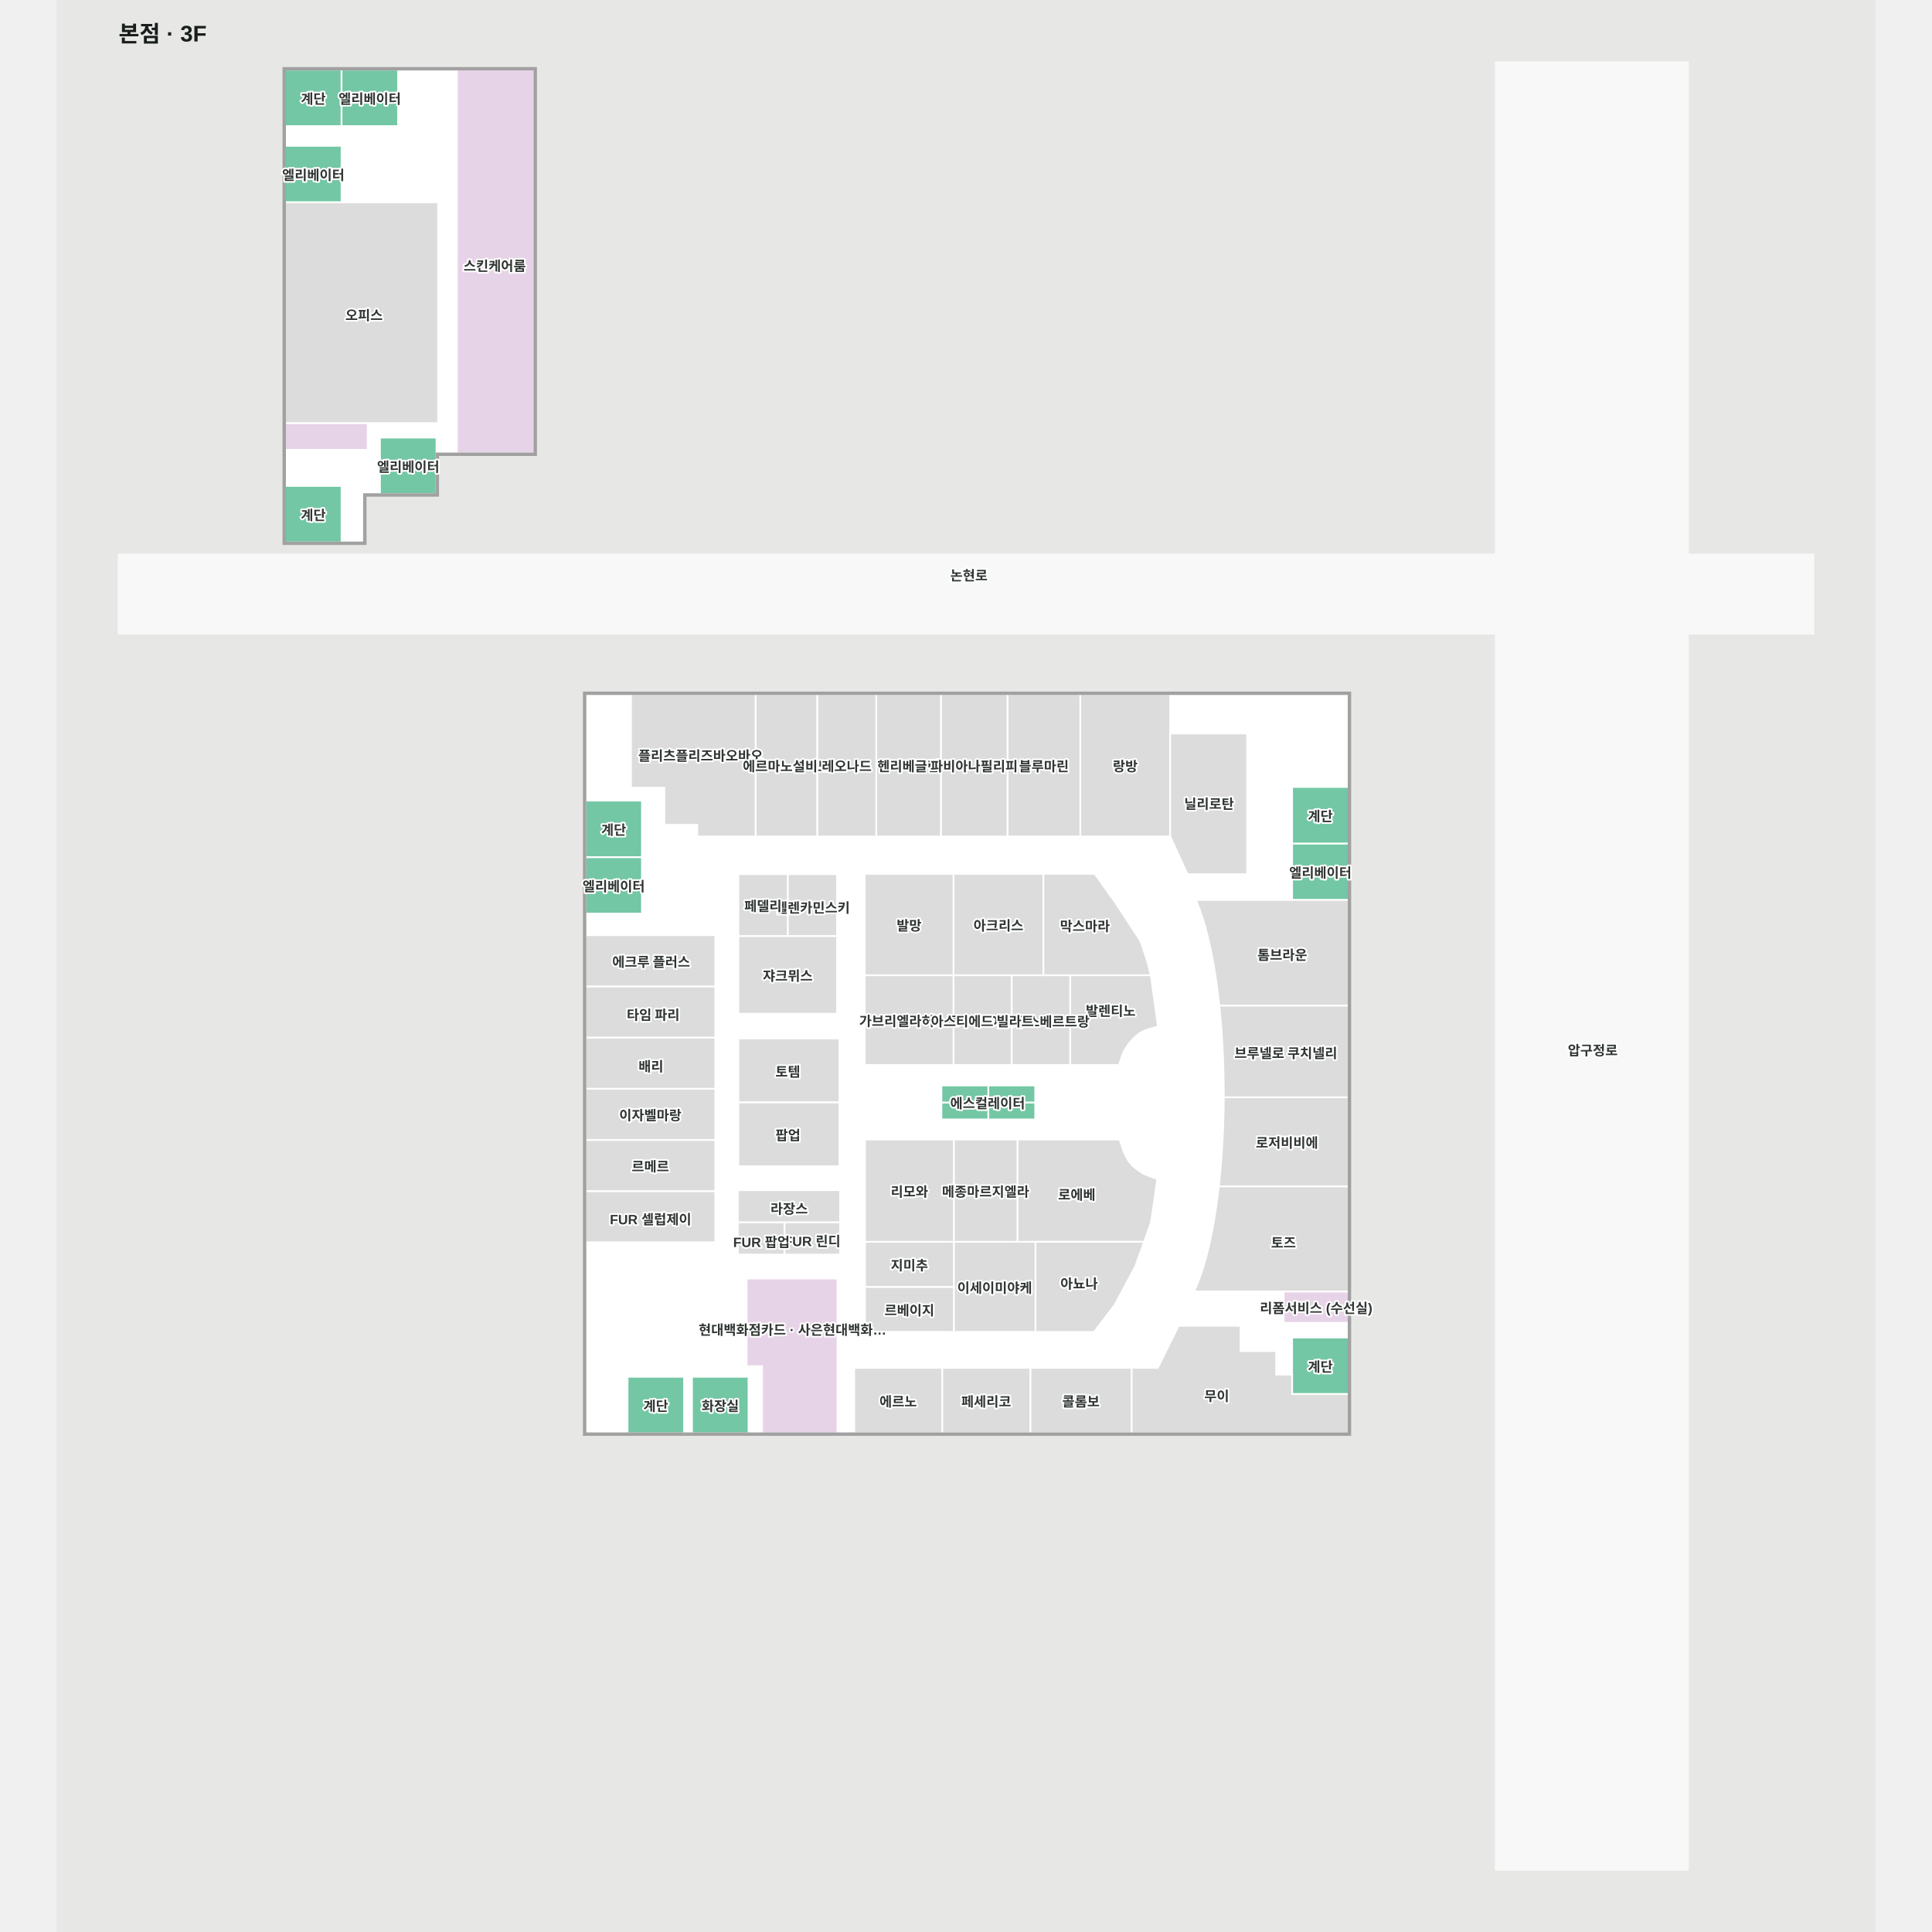
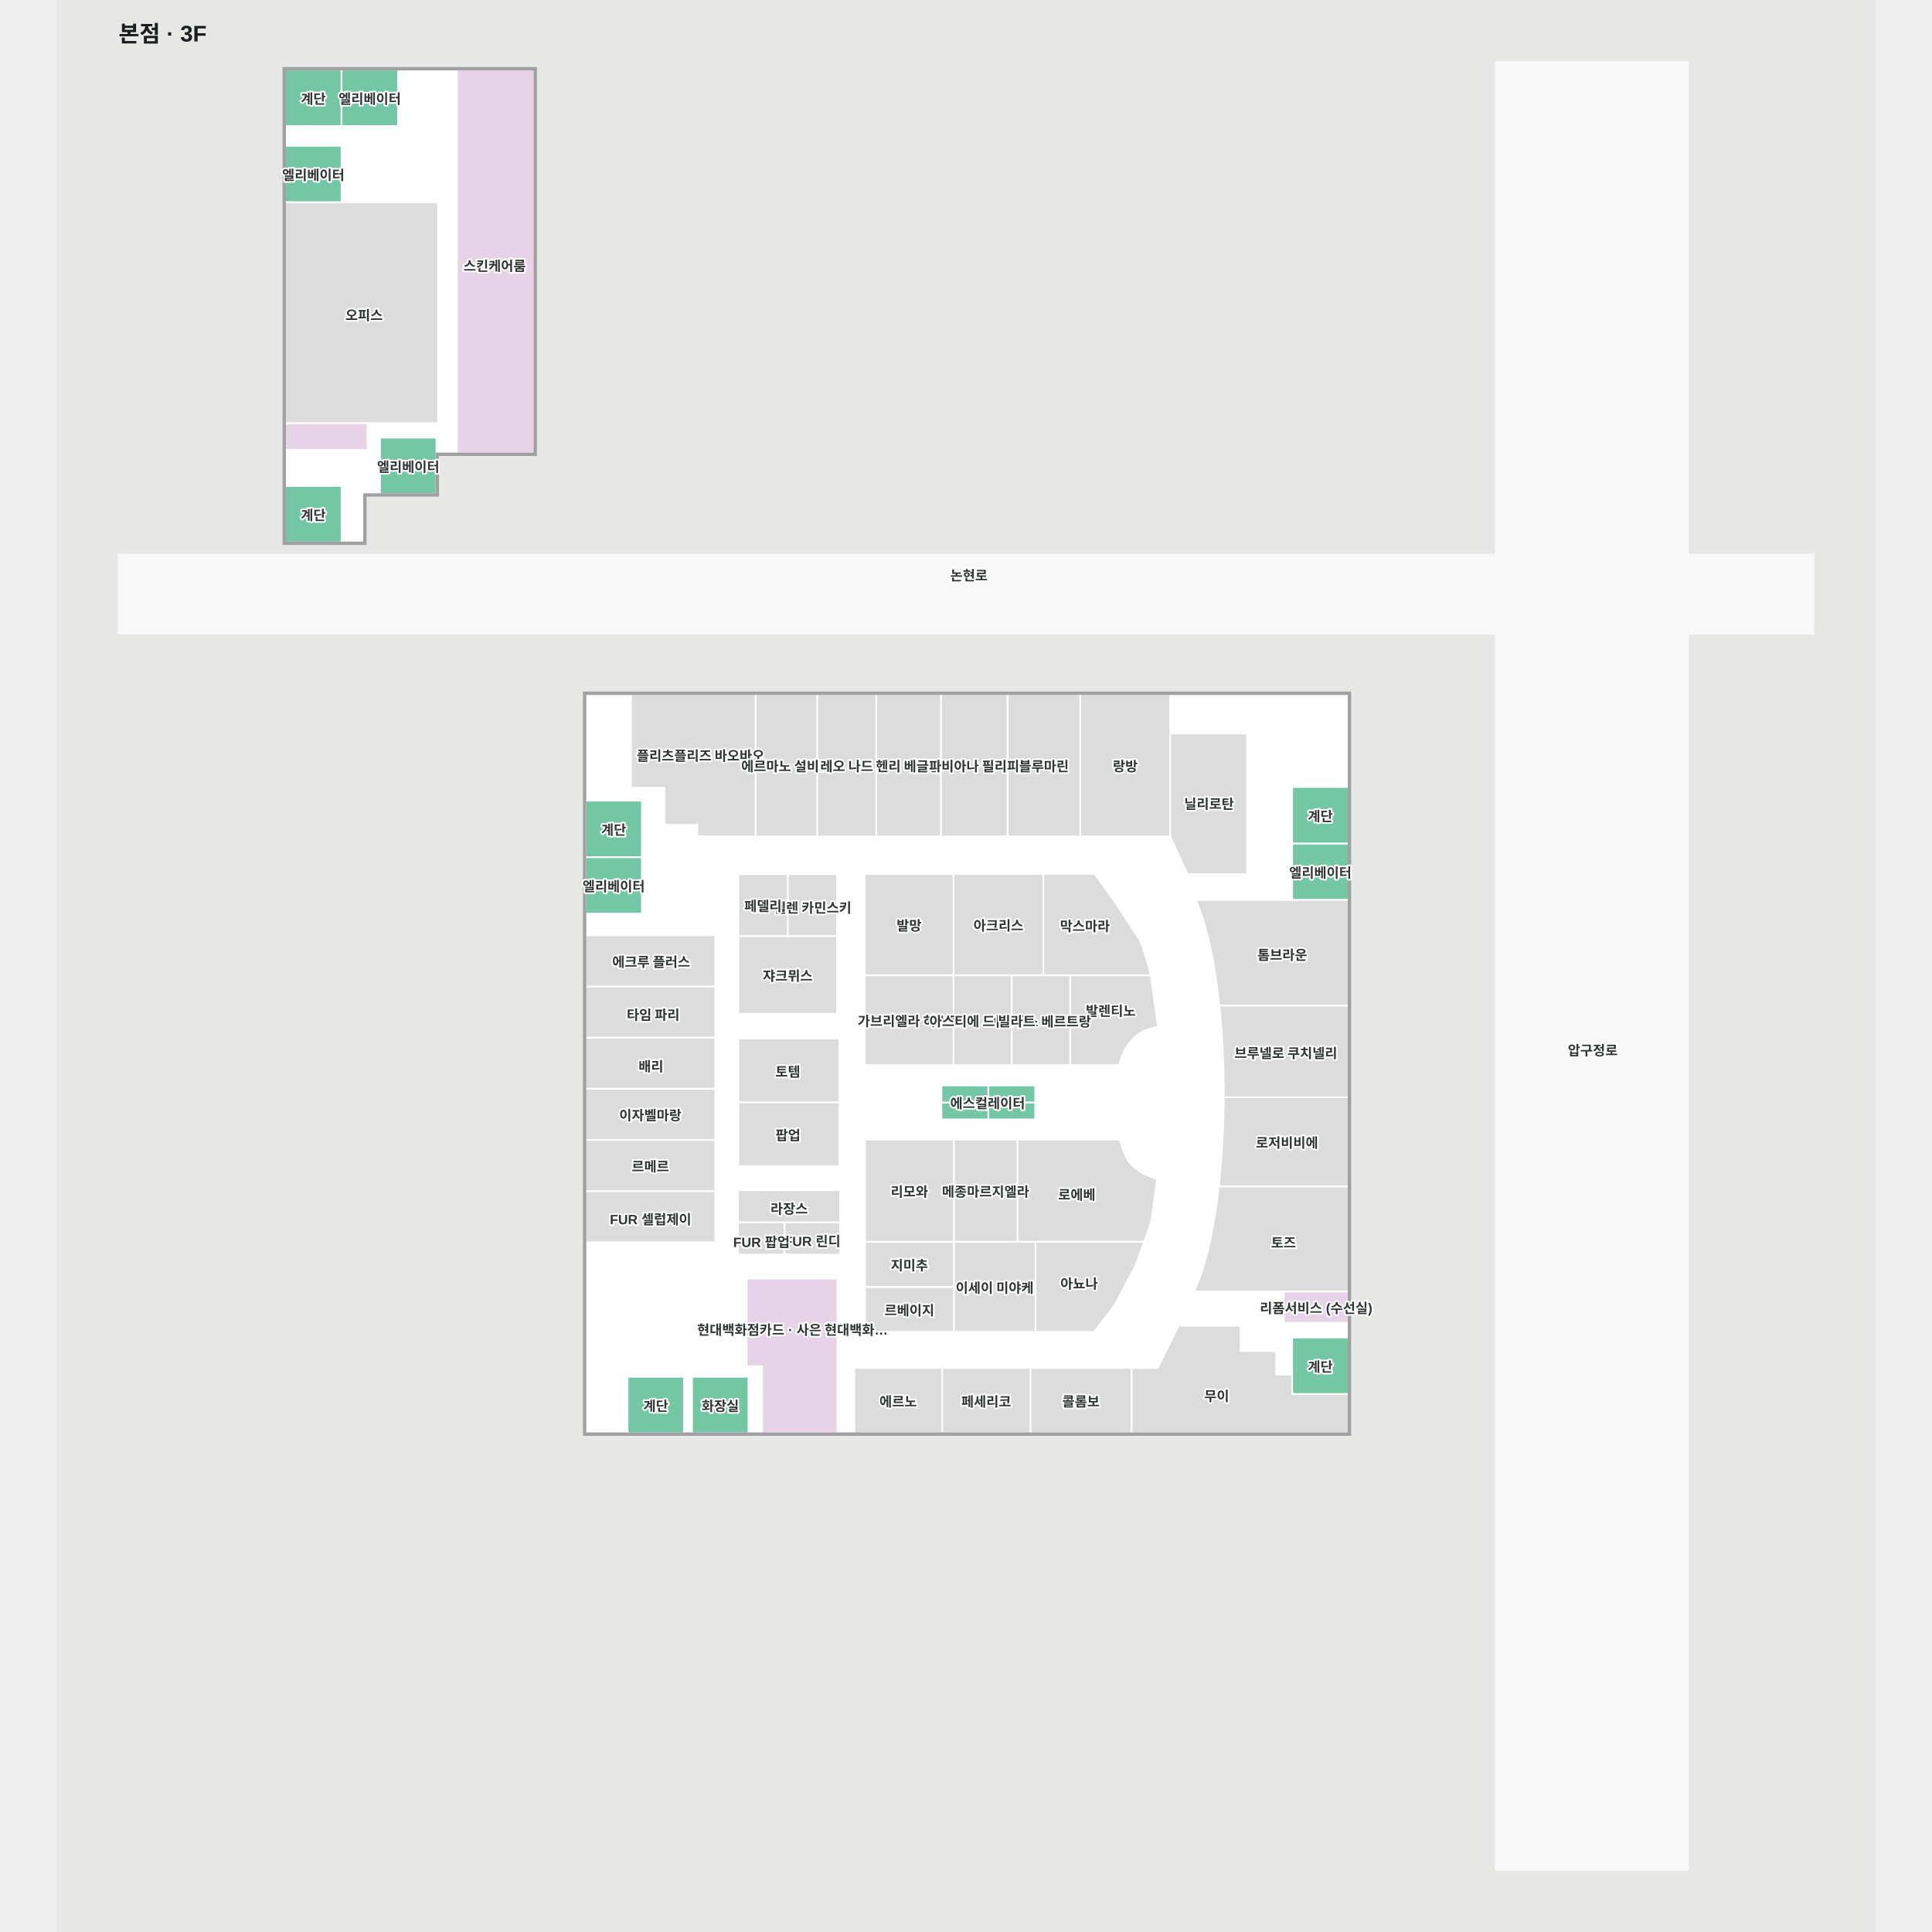
<svg xmlns="http://www.w3.org/2000/svg" viewBox="-55 -52.721 1610 1710" width="1200" height="1200" role="img" aria-labelledby="title desc">
  <rect x="-55" y="-52.721" width="1610" height="1710" fill="#e7e8e6" />
  <g>
    <polygon points="1218.92,2.28 1218.92,1602.28 1388.92,1602.28 1388.92,2.28" fill="#f8f8f8" fill-opacity="1" stroke="#f8f8f8" stroke-width="1.5" />
    <polygon points="217.16,384.61 281.32,384.61 281.32,348.61 367.99,348.61 367.99,8.88 147.31,8.88 147.31,427.38 217.16,427.38" fill="#ffffff" fill-opacity="1" stroke="#ffffff" stroke-width="1.5" />
    <polygon points="0.00,438.12 1500.00,438.12 1500.00,508.12 0.00,508.12" fill="#f8f8f8" fill-opacity="1" stroke="#f8f8f8" stroke-width="1.5" />
    <polygon points="1088.65,1215.87 413.20,1215.87 413.20,561.63 1088.65,561.63" fill="#ffffff" fill-opacity="1" stroke="#ffffff" stroke-width="1.5" />
  </g>
  <g>
    <polygon points="563.36,561.63 532.28,561.63 453.46,561.63 453.46,644.49 483.04,644.49 483.04,677.34 512.17,677.34 512.17,687.64 532.28,687.64 563.39,687.64 563.86,687.64 563.86,561.63" fill="#dcdcdc" fill-opacity="1" stroke="#ffffff" stroke-width="1.5" />
    <polygon points="1088.65,743.84 1038.65,743.84 1038.65,693.84 1088.65,693.84" fill="#73c7a4" fill-opacity="1" stroke="#ffffff" stroke-width="1.5" />
    <polygon points="1088.65,693.84 1038.65,693.84 1038.65,643.84 1088.65,643.84" fill="#73c7a4" fill-opacity="1" stroke="#ffffff" stroke-width="1.5" />
    <polygon points="463.18,755.91 413.18,755.91 413.18,705.91 463.18,705.91" fill="#73c7a4" fill-opacity="1" stroke="#ffffff" stroke-width="1.5" />
    <polygon points="463.18,705.91 413.18,705.91 413.18,655.91 463.18,655.91" fill="#73c7a4" fill-opacity="1" stroke="#ffffff" stroke-width="1.5" />
    <polygon points="1088.65,1181.14 1038.65,1181.14 1038.65,1131.14 1088.65,1131.14" fill="#73c7a4" fill-opacity="1" stroke="#ffffff" stroke-width="1.5" />
    <polygon points="896.50,1158.00 919.73,1158.00 938.20,1120.70 992.98,1120.70 992.98,1143.10 1024.52,1143.10 1024.52,1163.90 1038.65,1163.90 1038.65,1181.14 1088.65,1181.14 1088.65,1215.87 896.50,1215.87" fill="#dcdcdc" fill-opacity="1" stroke="#ffffff" stroke-width="1.5" />
    <polygon points="896.50,1158.00 806.92,1158.00 806.92,1215.87 896.50,1215.87" fill="#dcdcdc" fill-opacity="1" stroke="#ffffff" stroke-width="1.5" />
    <polygon points="806.92,1215.87 728.90,1215.87 728.90,1158.00 806.92,1158.00" fill="#dcdcdc" fill-opacity="1" stroke="#ffffff" stroke-width="1.5" />
    <polygon points="728.90,1215.87 651.10,1215.87 651.10,1158.00 728.90,1158.00" fill="#dcdcdc" fill-opacity="1" stroke="#ffffff" stroke-width="1.5" />
    <polygon points="555.82,1078.87 555.82,1156.47 569.52,1156.47 569.52,1215.87 636.22,1215.87 636.22,1156.47 636.22,1078.87" fill="#e7d3e7" fill-opacity="1" stroke="#ffffff" stroke-width="1.5" />
    <polygon points="1031.10,1118.07 1088.65,1118.07 1088.65,1090.31 1031.10,1090.31" fill="#e7d3e7" fill-opacity="1" stroke="#ffffff" stroke-width="1.5" />
    <polygon points="972.92,1004.43 971.46,1015.24 969.84,1025.66 968.06,1035.64 966.13,1045.14 964.06,1054.13 961.85,1062.58 959.52,1070.44 957.07,1077.69 954.52,1084.30 951.86,1090.24 951.83,1090.31 1088.65,1090.31 1088.65,997.28 973.74,997.28" fill="#dcdcdc" fill-opacity="1" stroke="#ffffff" stroke-width="1.5" />
    <polygon points="978.15,921.46 977.96,933.77 977.58,946.01 977.01,958.12 976.26,970.07 975.32,981.80 974.21,993.27 973.74,997.28 1088.65,997.28 1088.65,918.48 978.15,918.48" fill="#dcdcdc" fill-opacity="1" stroke="#ffffff" stroke-width="1.5" />
    <polygon points="974.21,837.31 975.32,848.78 976.26,860.51 977.01,872.46 977.58,884.57 977.96,896.81 978.15,909.12 978.15,918.48 1088.65,918.48 1088.65,837.21 974.20,837.21" fill="#dcdcdc" fill-opacity="1" stroke="#ffffff" stroke-width="1.5" />
    <polygon points="953.43,743.84 954.52,746.28 957.07,752.89 959.52,760.14 961.85,768.00 964.06,776.45 966.13,785.44 968.06,794.94 969.84,804.92 971.46,815.34 972.92,826.15 974.20,837.21 1088.65,837.21 1088.65,743.84" fill="#dcdcdc" fill-opacity="1" stroke="#ffffff" stroke-width="1.5" />
    <polygon points="930.74,687.64 851.13,687.64 851.13,561.63 930.74,561.63" fill="#dcdcdc" fill-opacity="1" stroke="#ffffff" stroke-width="1.5" />
    <polygon points="851.13,687.64 786.70,687.64 786.70,561.63 851.13,561.63" fill="#dcdcdc" fill-opacity="1" stroke="#ffffff" stroke-width="1.5" />
    <polygon points="786.70,687.64 727.73,687.64 727.73,561.63 786.70,561.63" fill="#dcdcdc" fill-opacity="1" stroke="#ffffff" stroke-width="1.5" />
    <polygon points="727.73,687.64 670.58,687.64 670.58,561.63 727.73,561.63" fill="#dcdcdc" fill-opacity="1" stroke="#ffffff" stroke-width="1.5" />
    <polygon points="670.58,687.64 618.26,687.64 618.26,561.63 670.58,561.63" fill="#dcdcdc" fill-opacity="1" stroke="#ffffff" stroke-width="1.5" />
    <polygon points="618.26,687.64 563.86,687.64 563.86,561.63 618.26,561.63" fill="#dcdcdc" fill-opacity="1" stroke="#ffffff" stroke-width="1.5" />
    <polygon points="450.45,1165.87 450.45,1215.87 500.45,1215.87 500.45,1165.87" fill="#73c7a4" fill-opacity="1" stroke="#ffffff" stroke-width="1.5" />
    <polygon points="507.49,1165.87 507.49,1215.87 557.49,1215.87 557.49,1165.87" fill="#73c7a4" fill-opacity="1" stroke="#ffffff" stroke-width="1.5" />
    <polygon points="197.31,58.88 147.31,58.88 147.31,8.88 197.31,8.88" fill="#73c7a4" fill-opacity="1" stroke="#ffffff" stroke-width="1.5" />
    <polygon points="197.31,427.38 147.31,427.38 147.31,377.38 197.31,377.38" fill="#73c7a4" fill-opacity="1" stroke="#ffffff" stroke-width="1.5" />
    <polygon points="247.31,58.88 197.31,58.88 197.31,8.88 247.31,8.88" fill="#73c7a4" fill-opacity="1" stroke="#ffffff" stroke-width="1.5" />
    <polygon points="197.31,126.35 147.31,126.35 147.31,76.35 197.31,76.35" fill="#73c7a4" fill-opacity="1" stroke="#ffffff" stroke-width="1.5" />
    <polygon points="281.32,384.61 231.32,384.61 231.32,334.61 281.32,334.61" fill="#73c7a4" fill-opacity="1" stroke="#ffffff" stroke-width="1.5" />
    <polygon points="220.41,321.73 147.31,321.73 147.31,345.44 220.41,345.44" fill="#e7d3e7" fill-opacity="1" stroke="#ffffff" stroke-width="1.5" />
    <polygon points="299.36,8.88 299.36,348.61 367.99,348.61 367.99,8.88" fill="#e7d3e7" fill-opacity="1" stroke="#ffffff" stroke-width="1.5" />
    <polygon points="147.31,126.35 282.78,126.35 282.78,321.73 147.31,321.73" fill="#dcdcdc" fill-opacity="1" stroke="#ffffff" stroke-width="1.5" />
    <polygon points="413.20,1001.50 528.10,1001.50 528.10,1046.80 413.20,1046.80" fill="#dcdcdc" fill-opacity="1" stroke="#ffffff" stroke-width="1.5" />
    <polygon points="413.20,956.20 528.10,956.20 528.10,1001.50 413.20,1001.50" fill="#dcdcdc" fill-opacity="1" stroke="#ffffff" stroke-width="1.5" />
    <polygon points="413.20,910.90 528.10,910.90 528.10,956.20 413.20,956.20" fill="#dcdcdc" fill-opacity="1" stroke="#ffffff" stroke-width="1.5" />
    <polygon points="413.20,865.60 528.10,865.60 528.10,910.90 413.20,910.90" fill="#dcdcdc" fill-opacity="1" stroke="#ffffff" stroke-width="1.5" />
    <polygon points="413.20,820.30 528.10,820.30 528.10,865.60 413.20,865.60" fill="#dcdcdc" fill-opacity="1" stroke="#ffffff" stroke-width="1.5" />
    <polygon points="413.20,775.00 528.10,775.00 528.10,820.30 413.20,820.30" fill="#dcdcdc" fill-opacity="1" stroke="#ffffff" stroke-width="1.5" />
    <polygon points="638.00,866.40 548.50,866.40 548.50,922.90 638.00,922.90" fill="#dcdcdc" fill-opacity="1" stroke="#ffffff" stroke-width="1.5" />
    <polygon points="1088.65,560.13 1088.65,561.63 1088.65,1215.87 413.20,1215.87 413.20,561.63 1088.65,561.63 1088.65,560.13 413.20,560.13 411.70,560.13 411.70,561.63 411.70,1215.87 411.70,1217.37 413.20,1217.37 1088.65,1217.37 1090.15,1217.37 1090.15,1215.87 1090.15,561.63 1090.15,560.13" fill="#a1a1a1" fill-opacity="1" stroke="#a1a1a1" stroke-width="1.5" />
    <polygon points="145.81,7.38 145.81,428.88 218.66,428.88 218.66,399.26 217.16,399.26 217.16,427.38 147.31,427.38 147.31,8.88 367.99,8.88 367.99,348.61 281.32,348.61 281.32,384.61 217.16,384.61 217.16,399.26 218.66,399.26 218.66,386.11 282.82,386.11 282.82,350.11 369.49,350.11 369.49,7.38" fill="#a1a1a1" fill-opacity="1" stroke="#a1a1a1" stroke-width="1.5" />
    <polygon points="930.74,596.47 930.74,687.64 946.04,721.01 998.80,721.01 998.80,596.47" fill="#dcdcdc" fill-opacity="1" stroke="#ffffff" stroke-width="1.5" />
    <polygon points="913.57,810.47 842.20,810.47 842.20,810.80 842.20,820.83 842.20,889.90 885.50,889.90 887.90,882.20 890.40,876.60 894.30,870.70 898.80,865.70 903.60,861.80 909.00,858.90 919.90,855.80" fill="#dcdcdc" fill-opacity="1" stroke="#ffffff" stroke-width="1.5" />
    <polygon points="842.20,889.90 790.41,889.90 790.41,810.47 842.20,810.47" fill="#dcdcdc" fill-opacity="1" stroke="#ffffff" stroke-width="1.5" />
    <polygon points="790.41,889.90 738.90,889.90 738.90,810.47 790.41,810.47" fill="#dcdcdc" fill-opacity="1" stroke="#ffffff" stroke-width="1.5" />
    <polygon points="660.36,810.47 738.90,810.47 738.90,889.90 660.36,889.90" fill="#dcdcdc" fill-opacity="1" stroke="#ffffff" stroke-width="1.5" />
    <polygon points="738.90,720.73 818.52,720.73 818.52,810.47 738.90,810.47" fill="#dcdcdc" fill-opacity="1" stroke="#ffffff" stroke-width="1.5" />
    <polygon points="911.00,800.20 905.90,784.10 904.00,779.60 888.10,755.20 881.70,745.60 870.13,729.37 863.97,720.73 818.52,720.73 818.52,810.47 913.57,810.47" fill="#dcdcdc" fill-opacity="1" stroke="#ffffff" stroke-width="1.5" />
    <polygon points="738.90,720.73 660.36,720.73 660.36,810.47 738.90,810.47" fill="#dcdcdc" fill-opacity="1" stroke="#ffffff" stroke-width="1.5" />
    <polygon points="811.55,1126.13 739.21,1126.13 739.21,1046.40 811.55,1046.40" fill="#dcdcdc" fill-opacity="1" stroke="#ffffff" stroke-width="1.5" />
    <polygon points="739.21,1126.13 660.61,1126.13 660.61,1086.26 739.21,1086.26" fill="#dcdcdc" fill-opacity="1" stroke="#ffffff" stroke-width="1.5" />
    <polygon points="739.21,1086.26 660.61,1086.26 660.61,1046.40 739.21,1046.40" fill="#dcdcdc" fill-opacity="1" stroke="#ffffff" stroke-width="1.5" />
    <polygon points="911.40,988.00 906.30,985.70 901.60,982.50 897.40,979.10 893.60,974.60 889.90,967.60 886.00,955.90 795.50,955.90 795.50,1046.40 907.61,1046.40 913.80,1029.00 919.30,990.80" fill="#dcdcdc" fill-opacity="1" stroke="#ffffff" stroke-width="1.5" />
    <polygon points="795.50,1046.40 739.21,1046.40 739.21,955.90 795.50,955.90" fill="#dcdcdc" fill-opacity="1" stroke="#ffffff" stroke-width="1.5" />
    <polygon points="739.21,1046.40 660.61,1046.40 660.61,955.90 739.21,955.90" fill="#dcdcdc" fill-opacity="1" stroke="#ffffff" stroke-width="1.5" />
    <polygon points="811.55,1126.13 863.36,1126.13 881.58,1102.19 899.97,1067.85 907.61,1046.40 811.55,1046.40" fill="#dcdcdc" fill-opacity="1" stroke="#ffffff" stroke-width="1.5" />
    <polygon points="635.84,844.54 548.50,844.54 548.50,775.71 635.84,775.71" fill="#dcdcdc" fill-opacity="1" stroke="#ffffff" stroke-width="1.5" />
    <polygon points="635.84,775.71 592.17,775.71 592.17,721.01 635.84,721.01" fill="#dcdcdc" fill-opacity="1" stroke="#ffffff" stroke-width="1.5" />
    <polygon points="592.17,775.71 548.50,775.71 548.50,721.01 592.17,721.01" fill="#dcdcdc" fill-opacity="1" stroke="#ffffff" stroke-width="1.5" />
    <polygon points="638.56,1057.66 589.31,1057.66 589.31,1029.08 638.56,1029.08" fill="#dcdcdc" fill-opacity="1" stroke="#ffffff" stroke-width="1.5" />
    <polygon points="589.31,1057.66 548.10,1057.66 548.10,1029.08 589.31,1029.08" fill="#dcdcdc" fill-opacity="1" stroke="#ffffff" stroke-width="1.5" />
    <polygon points="638.56,1029.08 548.10,1029.08 548.10,1000.66 638.56,1000.66" fill="#dcdcdc" fill-opacity="1" stroke="#ffffff" stroke-width="1.5" />
    <polygon points="811.25,938.08 769.74,938.08 769.74,923.05 811.25,923.05" fill="#73c7a4" fill-opacity="1" stroke="#ffffff" stroke-width="1.5" />
    <polygon points="769.74,938.08 728.24,938.08 728.24,923.05 769.74,923.05" fill="#73c7a4" fill-opacity="1" stroke="#ffffff" stroke-width="1.5" />
    <polygon points="811.25,923.05 769.74,923.05 769.74,908.02 811.25,908.02" fill="#73c7a4" fill-opacity="1" stroke="#ffffff" stroke-width="1.5" />
    <polygon points="769.74,923.05 728.24,923.05 728.24,908.02 769.74,908.02" fill="#73c7a4" fill-opacity="1" stroke="#ffffff" stroke-width="1.5" />
    <polygon points="638.00,923.05 548.53,923.05 548.53,979.55 638.00,979.55" fill="#dcdcdc" fill-opacity="1" stroke="#ffffff" stroke-width="1.5" />
  </g>
  <g font-family="Arial, 'Noto Sans KR', sans-serif" font-size="12" font-weight="600" fill="#303633" stroke="#fff" stroke-width="3" paint-order="stroke" stroke-linejoin="round">
    <text x="613.937" y="1042.964" text-anchor="middle" dominant-baseline="central">FUR 린디</text>
    <text x="690" y="1186.936" text-anchor="middle" dominant-baseline="central">에르노</text>
    <text x="767.91" y="1186.936" text-anchor="middle" dominant-baseline="central">페세리코</text>
-     <text x="596.461" y="1123.444" text-anchor="middle" dominant-baseline="central">현대백화점카드 · 사은
- 현대백화…</text>
+     <text x="596.461" y="1123.444" text-anchor="middle" dominant-baseline="central">현대백화점카드 · 사은 현대백화…</text>
    <text x="851.71" y="1186.936" text-anchor="middle" dominant-baseline="central">콜롬보</text>
    <text x="971.908" y="1182.038" text-anchor="middle" dominant-baseline="central">무이</text>
    <text x="1033.107" y="878.549" text-anchor="middle" dominant-baseline="central">브루넬로 쿠치넬리</text>
    <text x="699.911" y="1001.15" text-anchor="middle" dominant-baseline="central">리모와</text>
-     <text x="775.381" y="1086.264" text-anchor="middle" dominant-baseline="central">이세이
- 미야케</text>
+     <text x="775.381" y="1086.264" text-anchor="middle" dominant-baseline="central">이세이 미야케</text>
    <text x="470.65" y="978.85" text-anchor="middle" dominant-baseline="central">르메르</text>
    <text x="848.052" y="1003.821" text-anchor="middle" dominant-baseline="central">로에베</text>
    <text x="473.11" y="844.694" text-anchor="middle" dominant-baseline="central">타임 파리</text>
-     <text x="614.119" y="749.846" text-anchor="middle" dominant-baseline="central">헬렌
- 카민스키</text>
-     <text x="699.628" y="850.187" text-anchor="middle" dominant-baseline="central">가브리엘라
- 허스트</text>
+     <text x="614.119" y="749.846" text-anchor="middle" dominant-baseline="central">헬렌 카민스키</text>
+     <text x="699.628" y="850.187" text-anchor="middle" dominant-baseline="central">가브리엘라 허스트</text>
    <text x="855.291" y="766.147" text-anchor="middle" dominant-baseline="central">막스마라</text>
    <text x="470.835" y="1023.656" text-anchor="middle" dominant-baseline="central">FUR 셀럽제이</text>
    <text x="778.708" y="765.601" text-anchor="middle" dominant-baseline="central">아크리스</text>
-     <text x="699.153" y="624.639" text-anchor="middle" dominant-baseline="central">헨리
- 베글린</text>
+     <text x="699.153" y="624.639" text-anchor="middle" dominant-baseline="central">헨리 베글린</text>
    <text x="890.936" y="624.639" text-anchor="middle" dominant-baseline="central">랑방</text>
    <text x="699.911" y="1106.195" text-anchor="middle" dominant-baseline="central">르베이지</text>
    <text x="699.911" y="1066.332" text-anchor="middle" dominant-baseline="central">지미추</text>
    <text x="570.334" y="748.357" text-anchor="middle" dominant-baseline="central">페델리</text>
    <text x="1029.951" y="791.634" text-anchor="middle" dominant-baseline="central">톰브라운</text>
-     <text x="515.103" y="615.315" text-anchor="middle" dominant-baseline="central">플리츠플리즈
- 바오바오</text>
+     <text x="515.103" y="615.315" text-anchor="middle" dominant-baseline="central">플리츠플리즈 바오바오</text>
    <text x="818.92" y="624.639" text-anchor="middle" dominant-baseline="central">블루마린</text>
    <text x="471.178" y="890.304" text-anchor="middle" dominant-baseline="central">배리</text>
-     <text x="591.059" y="624.639" text-anchor="middle" dominant-baseline="central">에르마노
- 설비노</text>
+     <text x="591.059" y="624.639" text-anchor="middle" dominant-baseline="central">에르마노 설비노</text>
    <text x="471.357" y="797.806" text-anchor="middle" dominant-baseline="central">에크루 플러스</text>
    <text x="767.356" y="1001.15" text-anchor="middle" dominant-baseline="central">메종마르지엘라</text>
    <text x="470.65" y="933.55" text-anchor="middle" dominant-baseline="central">이자벨마랑</text>
    <text x="592.282" y="894.994" text-anchor="middle" dominant-baseline="central">토템</text>
-     <text x="757.215" y="624.639" text-anchor="middle" dominant-baseline="central">파비아나
- 필리피</text>
+     <text x="757.215" y="624.639" text-anchor="middle" dominant-baseline="central">파비아나 필리피</text>
    <text x="699.628" y="765.601" text-anchor="middle" dominant-baseline="central">발망</text>
    <text x="592.447" y="951.205" text-anchor="middle" dominant-baseline="central">팝업</text>
    <text x="1304.724" y="876.079" text-anchor="middle" dominant-baseline="central">압구정로</text>
    <text x="752.595" y="455.752" text-anchor="middle" dominant-baseline="central">논현로</text>
    <text x="332.858" y="181.794" text-anchor="middle" dominant-baseline="central">스킨케어룸</text>
    <text x="217.224" y="225.448" text-anchor="middle" dominant-baseline="central">오피스</text>
    <text x="1031.01" y="1046.34" text-anchor="middle" dominant-baseline="central">토즈</text>
    <text x="1034.063" y="957.811" text-anchor="middle" dominant-baseline="central">로저비비에</text>
    <text x="965.122" y="657.943" text-anchor="middle" dominant-baseline="central">닐리로탄</text>
    <text x="1059.875" y="1104.189" text-anchor="middle" dominant-baseline="central">리폼서비스 (수선실)</text>
    <text x="769.133" y="922.918" text-anchor="middle" dominant-baseline="central">에스컬레이터</text>
-     <text x="644.42" y="624.639" text-anchor="middle" dominant-baseline="central">레오
- 나드</text>
+     <text x="644.42" y="624.639" text-anchor="middle" dominant-baseline="central">레오 나드</text>
    <text x="172.314" y="33.879" text-anchor="middle" dominant-baseline="central">계단</text>
    <text x="172.314" y="101.346" text-anchor="middle" dominant-baseline="central">엘리베이터</text>
    <text x="222.314" y="33.879" text-anchor="middle" dominant-baseline="central">엘리베이터</text>
    <text x="172.314" y="402.379" text-anchor="middle" dominant-baseline="central">계단</text>
    <text x="256.319" y="359.606" text-anchor="middle" dominant-baseline="central">엘리베이터</text>
    <text x="438.178" y="680.906" text-anchor="middle" dominant-baseline="central">계단</text>
    <text x="438.178" y="730.906" text-anchor="middle" dominant-baseline="central">엘리베이터</text>
    <text x="1063.648" y="668.837" text-anchor="middle" dominant-baseline="central">계단</text>
    <text x="1063.648" y="718.837" text-anchor="middle" dominant-baseline="central">엘리베이터</text>
    <text x="1063.648" y="1156.136" text-anchor="middle" dominant-baseline="central">계단</text>
    <text x="532.49" y="1190.872" text-anchor="middle" dominant-baseline="central">화장실</text>
    <text x="475.453" y="1190.872" text-anchor="middle" dominant-baseline="central">계단</text>
    <text x="878.068" y="841.177" text-anchor="middle" dominant-baseline="central">발렌티노</text>
    <text x="592.168" y="810.126" text-anchor="middle" dominant-baseline="central">쟈크뮈스</text>
    <text x="850.111" y="1082.601" text-anchor="middle" dominant-baseline="central">아뇨나</text>
-     <text x="815.229" y="850.633" text-anchor="middle" dominant-baseline="central">아르투스
- 베르트랑</text>
-     <text x="764.536" y="850.411" text-anchor="middle" dominant-baseline="central">아스티에
- 드 빌라트</text>
+     <text x="815.229" y="850.633" text-anchor="middle" dominant-baseline="central">아르투스 베르트랑</text>
+     <text x="764.536" y="850.411" text-anchor="middle" dominant-baseline="central">아스티에 드 빌라트</text>
    <text x="593.436" y="1016.292" text-anchor="middle" dominant-baseline="central">라장스</text>
    <text x="568.968" y="1043.79" text-anchor="middle" dominant-baseline="central">FUR 팝업</text>
  </g>
-   <style>.managed-brand { fill:#9a5300; font-size:15px; font-weight:800; stroke:#fff7df; stroke-width:5; }</style>
  <text x="0" y="-15.721" font-family="Arial, 'Noto Sans KR', sans-serif" font-size="20" font-weight="700" fill="#1a1f1d">본점 · 3F</text>
</svg>
